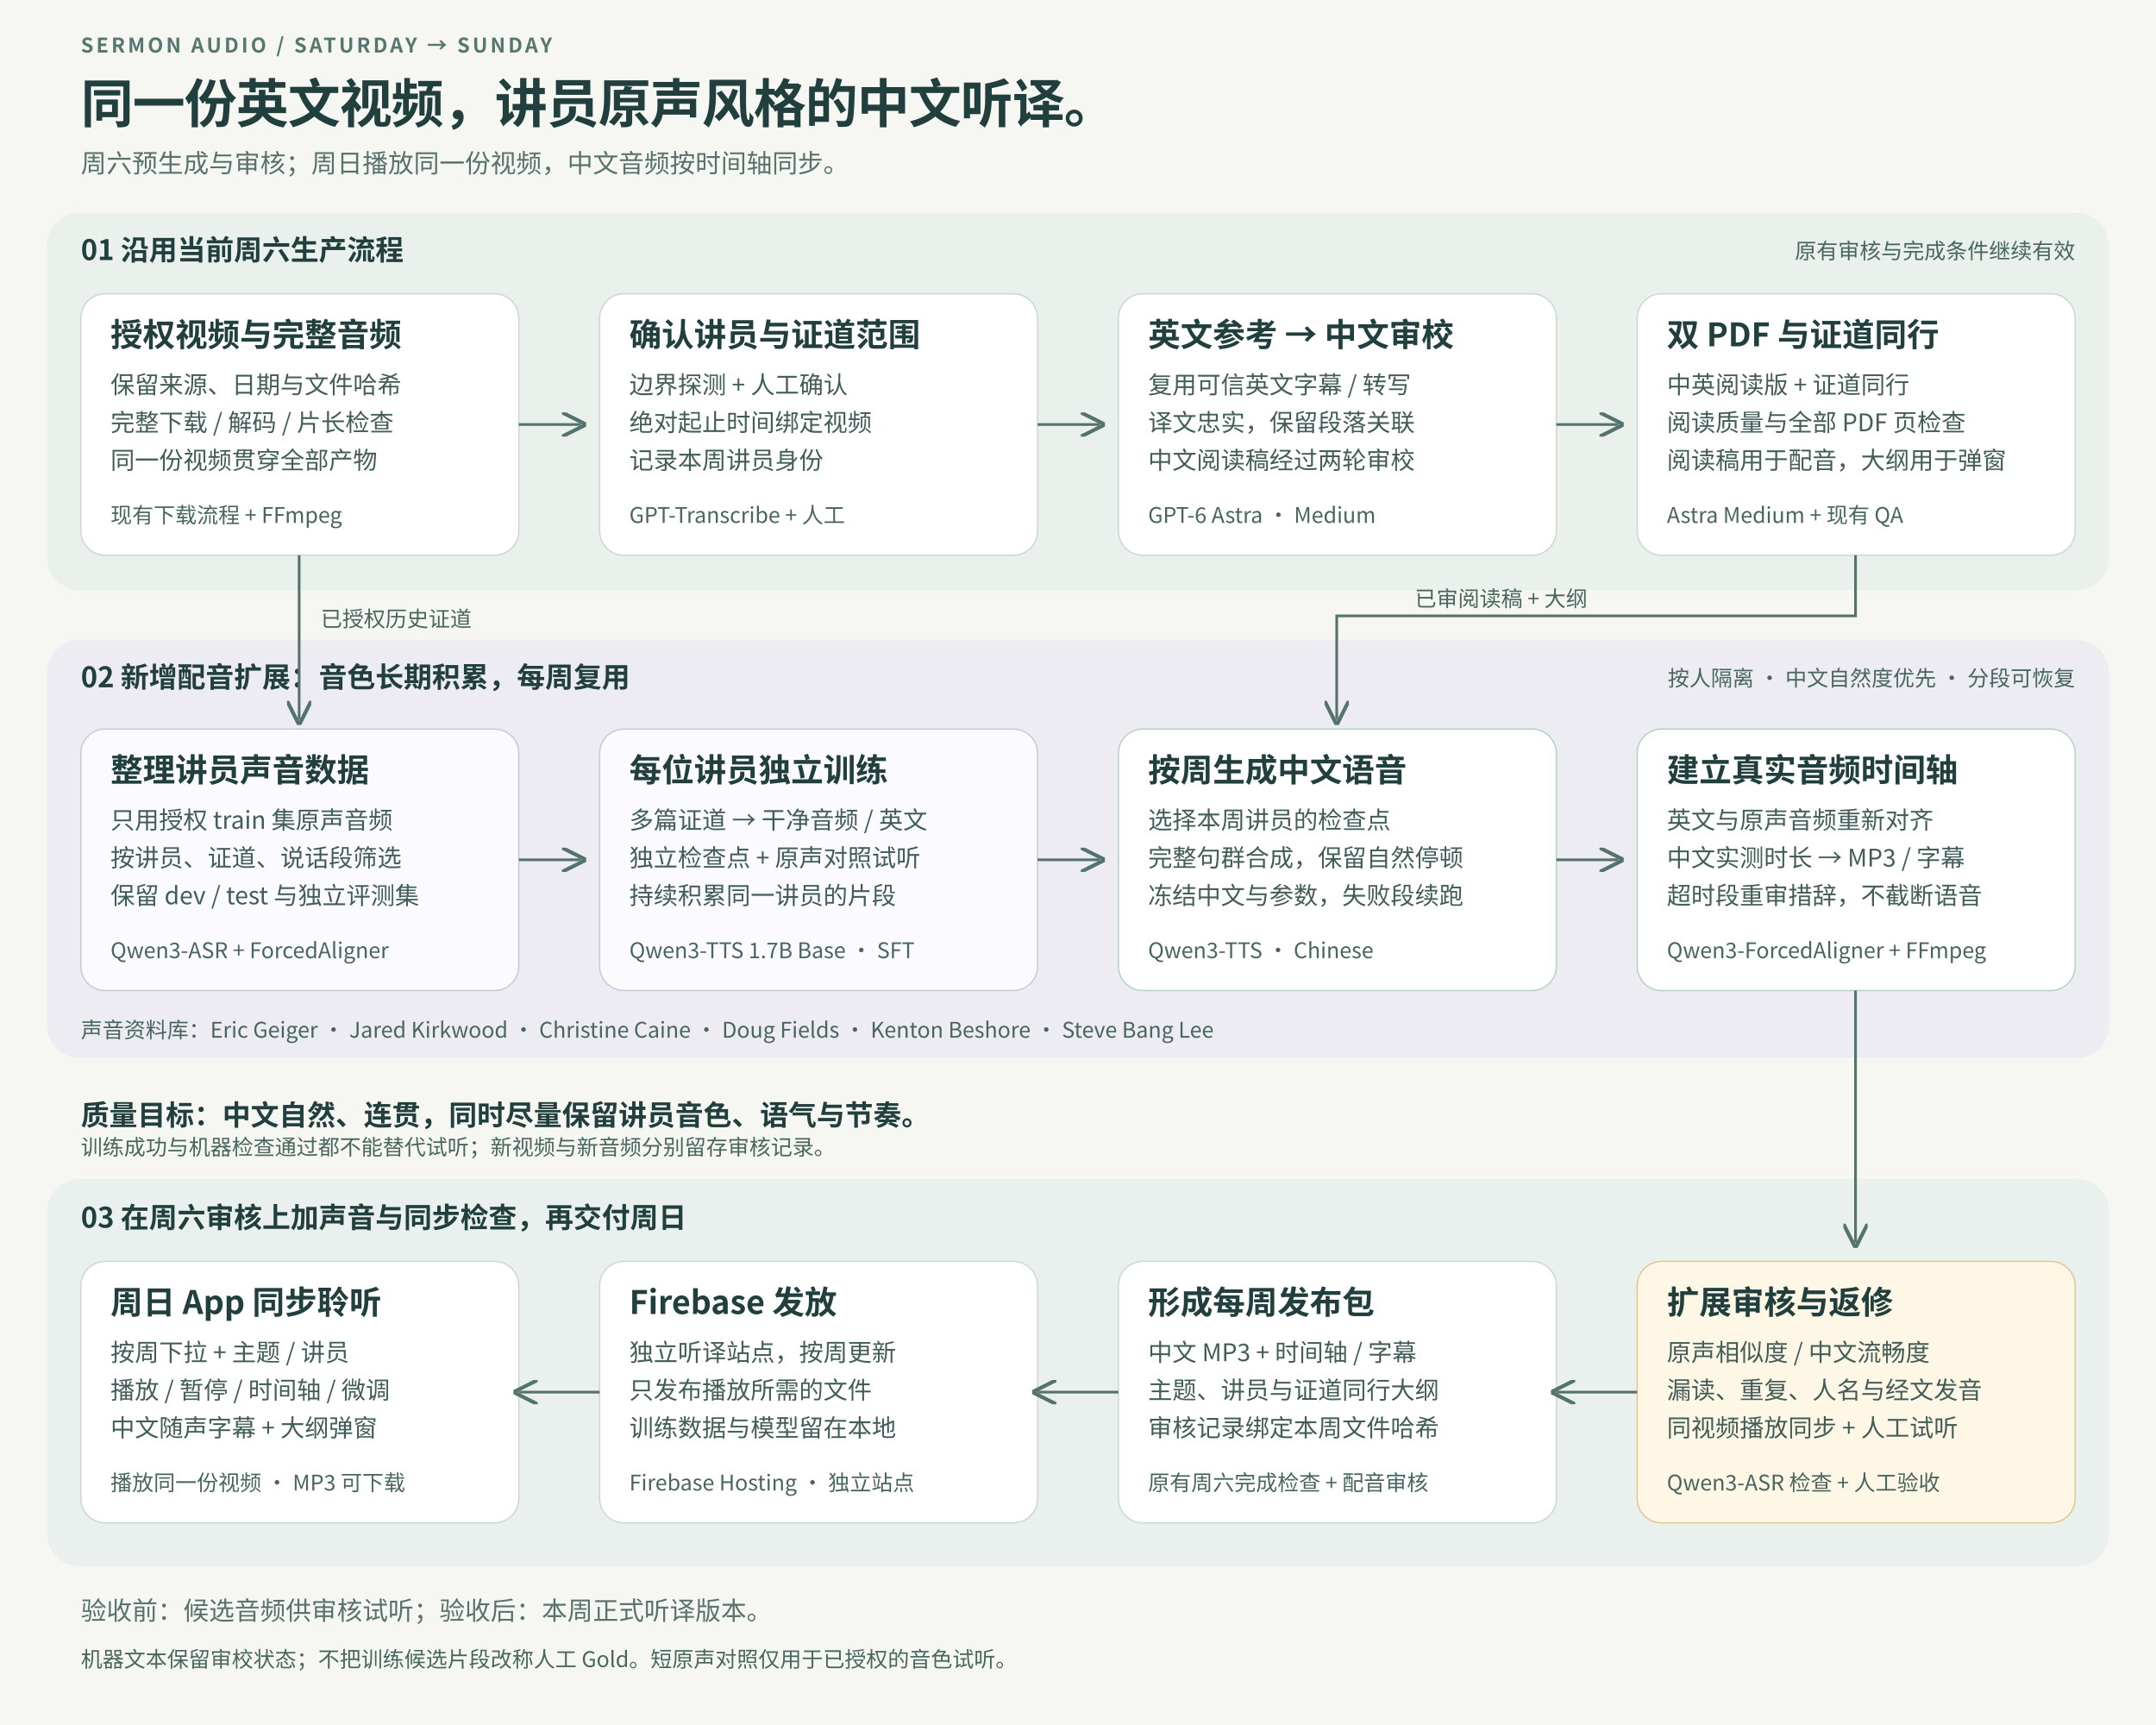
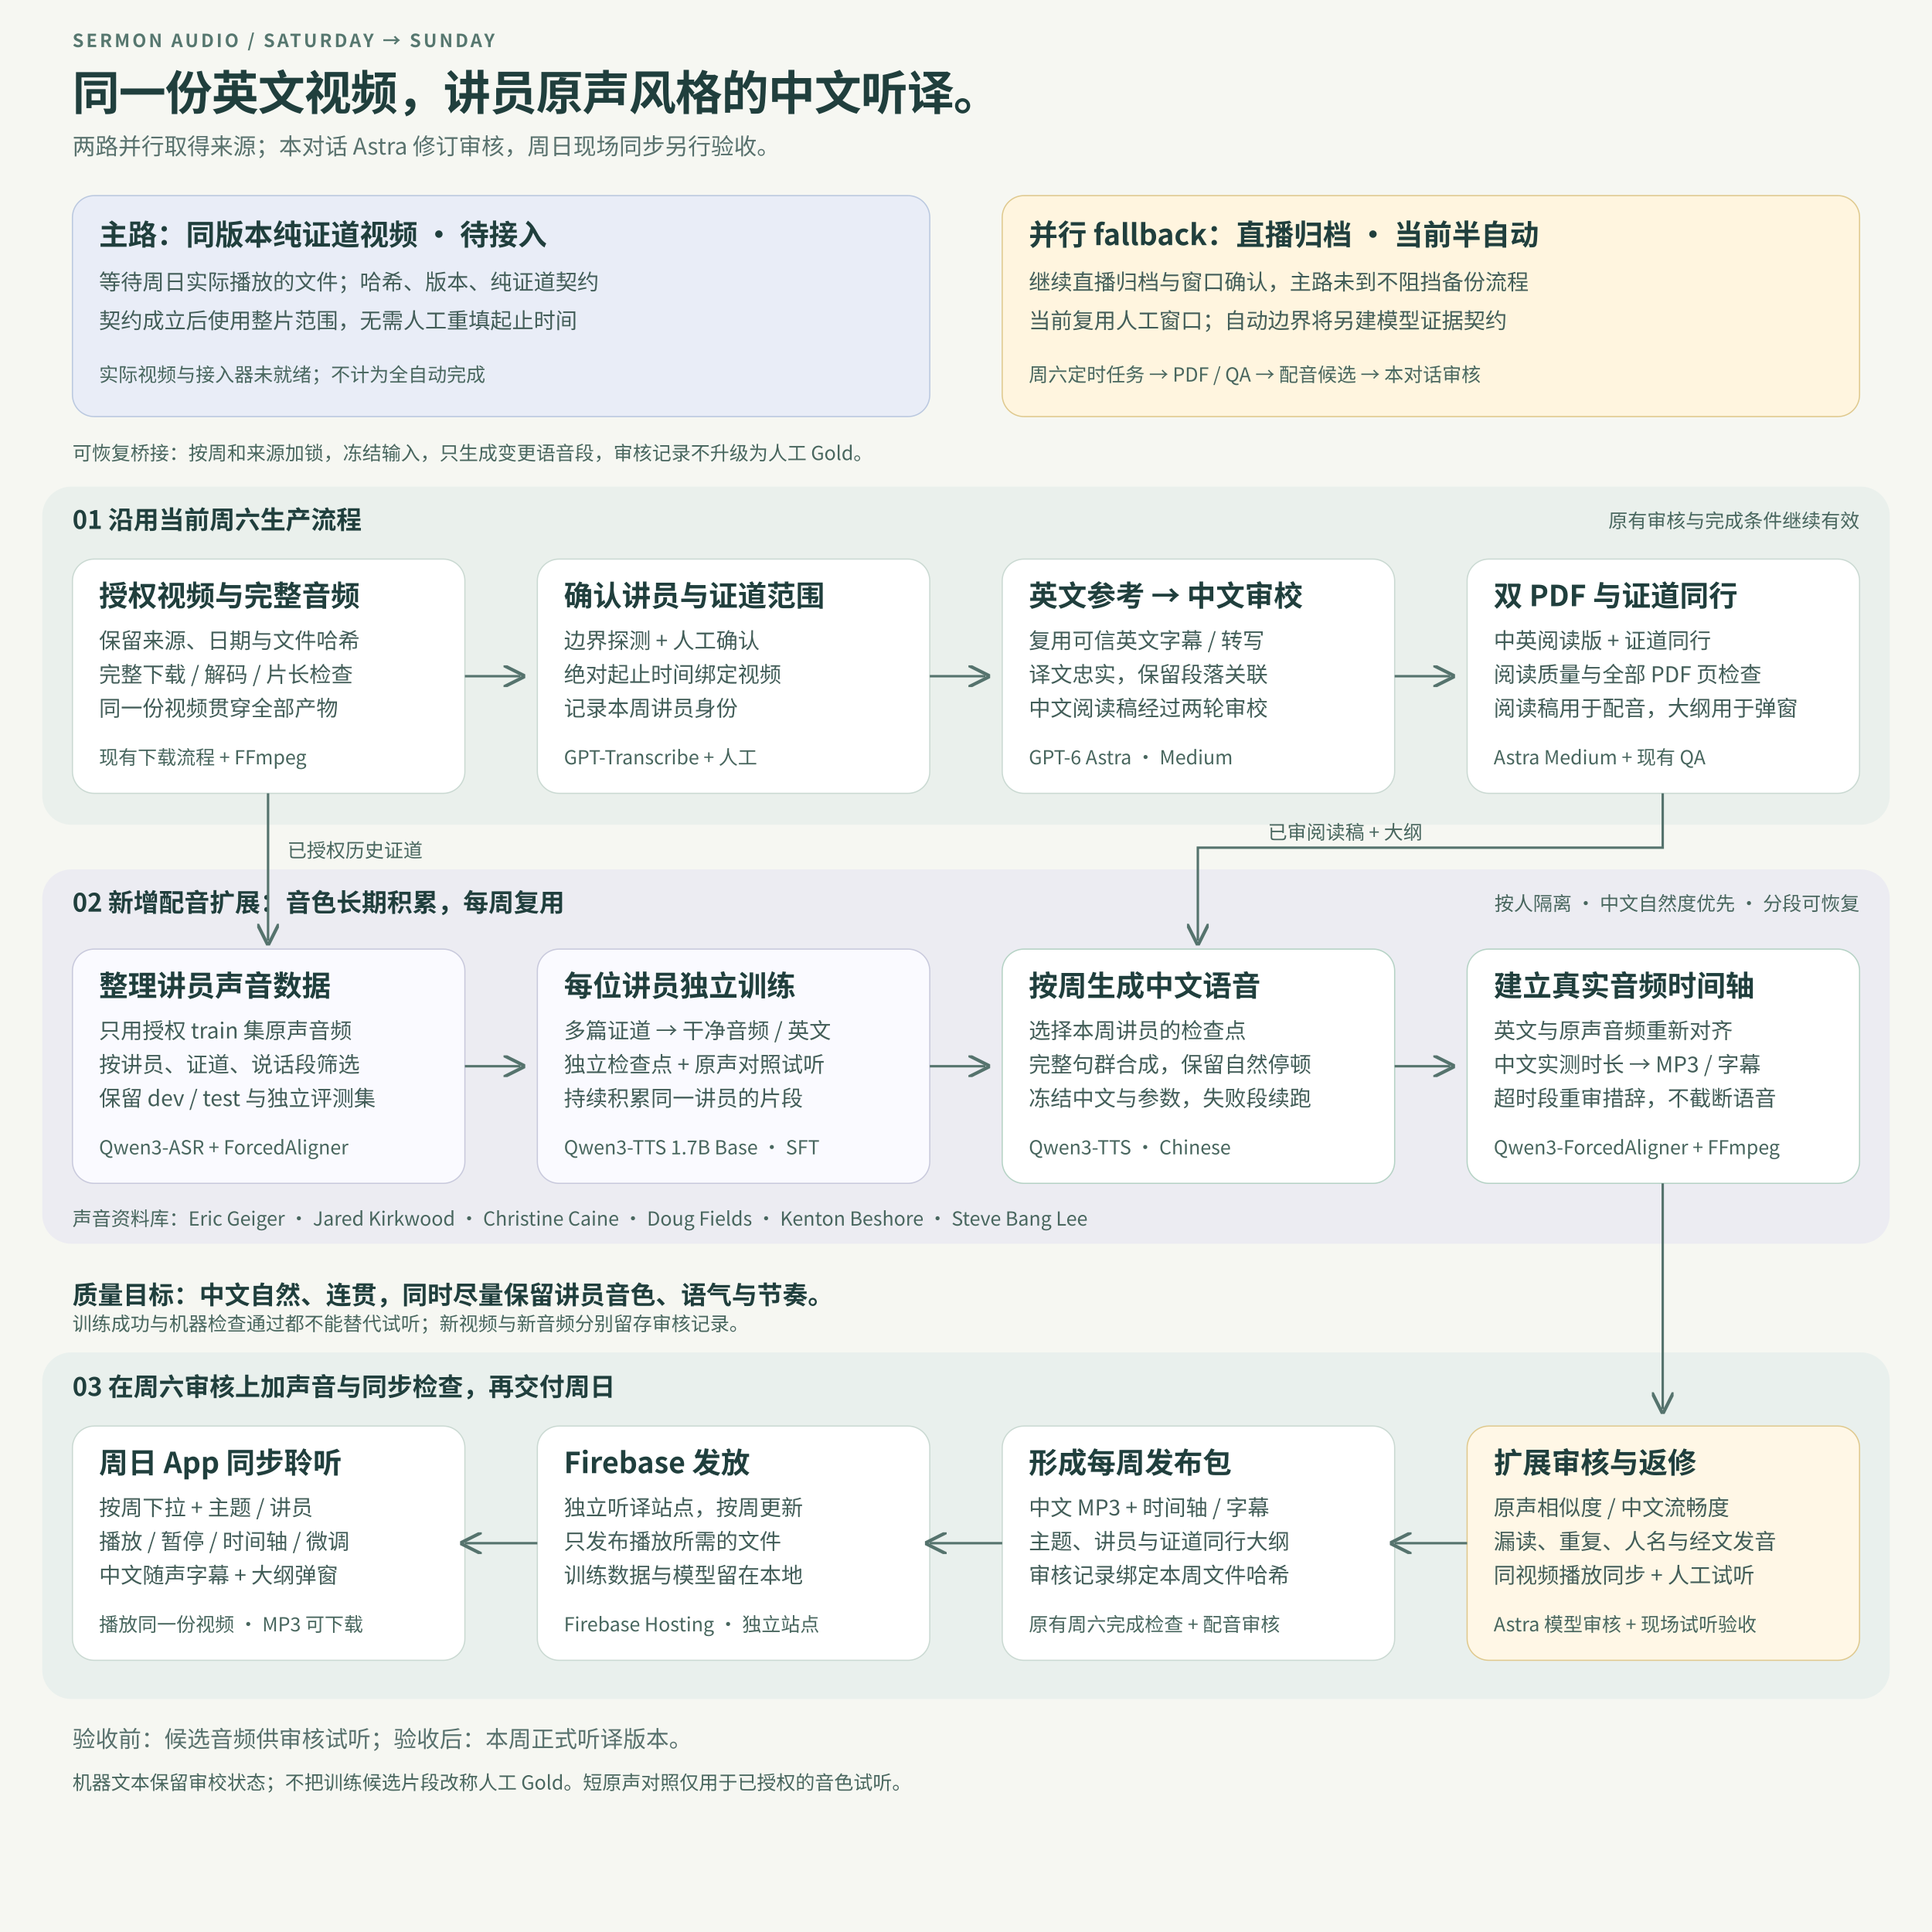
- <svg xmlns="http://www.w3.org/2000/svg" width="1600" height="1280" viewBox="0 0 1600 1280" role="img" aria-labelledby="title desc">
+ <svg xmlns="http://www.w3.org/2000/svg" width="1600" height="1600" viewBox="0 0 1600 1600" role="img" aria-labelledby="title desc">
  <defs>
    <marker id="arrow" markerWidth="9" markerHeight="9" refX="7" refY="4.5" orient="auto">
      <path d="M0 0 L9 4.5 L0 9" fill="none" stroke="#55736d" stroke-width="1.4" />
    </marker>
  </defs>
-   <rect width="1600" height="1280" fill="#f6f7f2" />
+   <rect width="1600" height="1600" fill="#f6f7f2" />
  <style>text{font-family:"PingFang SC","Noto Sans CJK SC","Microsoft YaHei",sans-serif;fill:#203f3d}.eyebrow{font-size:15px;font-weight:700;letter-spacing:2px;fill:#56776f}.title{font-size:39px;font-weight:700;letter-spacing:-.6px}.sub{font-size:19px;fill:#58716d}.lane{font-size:21px;font-weight:650}.node-title{font-size:24px;font-weight:650}.line{font-size:18px;fill:#425d58}.model{font-size:16px;fill:#48665e}.tag{font-size:14px;font-weight:650}.arrow{stroke:#55736d;stroke-width:2;fill:none;marker-end:url(#arrow)}</style>
  <text x="60" y="39" class="eyebrow">SERMON AUDIO / SATURDAY → SUNDAY</text>
  <text x="60" y="91" class="title">同一份英文视频，讲员原声风格的中文听译。</text>
-   <text x="60" y="128" class="sub">周六预生成与审核；周日播放同一份视频，中文音频按时间轴同步。</text>
-   <rect x="35" y="158" width="1530" height="280" rx="24" fill="#eaf0ec" />
-   <rect x="35" y="475" width="1530" height="310" rx="24" fill="#ececf2" />
-   <rect x="35" y="875" width="1530" height="287" rx="24" fill="#e9f0ed" />
-   <text x="60" y="193" class="lane">01  沿用当前周六生产流程</text>
-   <text x="1540" y="192" class="model" text-anchor="end">原有审核与完成条件继续有效</text>
-   <rect x="60" y="218" width="325" height="194" rx="18" fill="#ffffff" stroke="#cad9d2" />
-   <text x="82" y="257" class="node-title">授权视频与完整音频</text>
-   <text x="82" y="292" class="line">保留来源、日期与文件哈希</text>
-   <text x="82" y="320" class="line">完整下载 / 解码 / 片长检查</text>
-   <text x="82" y="348" class="line">同一份视频贯穿全部产物</text>
-   <text x="82" y="388" class="model">现有下载流程 + FFmpeg</text>
-   <rect x="445" y="218" width="325" height="194" rx="18" fill="#ffffff" stroke="#cad9d2" />
-   <text x="467" y="257" class="node-title">确认讲员与证道范围</text>
-   <text x="467" y="292" class="line">边界探测 + 人工确认</text>
-   <text x="467" y="320" class="line">绝对起止时间绑定视频</text>
-   <text x="467" y="348" class="line">记录本周讲员身份</text>
-   <text x="467" y="388" class="model">GPT-Transcribe + 人工</text>
-   <rect x="830" y="218" width="325" height="194" rx="18" fill="#ffffff" stroke="#cad9d2" />
-   <text x="852" y="257" class="node-title">英文参考 → 中文审校</text>
-   <text x="852" y="292" class="line">复用可信英文字幕 / 转写</text>
-   <text x="852" y="320" class="line">译文忠实，保留段落关联</text>
-   <text x="852" y="348" class="line">中文阅读稿经过两轮审校</text>
-   <text x="852" y="388" class="model">GPT-6 Astra · Medium</text>
-   <rect x="1215" y="218" width="325" height="194" rx="18" fill="#ffffff" stroke="#cad9d2" />
-   <text x="1237" y="257" class="node-title">双 PDF 与证道同行</text>
-   <text x="1237" y="292" class="line">中英阅读版 + 证道同行</text>
-   <text x="1237" y="320" class="line">阅读质量与全部 PDF 页检查</text>
-   <text x="1237" y="348" class="line">阅读稿用于配音，大纲用于弹窗</text>
-   <text x="1237" y="388" class="model">Astra Medium + 现有 QA</text>
-   <path d="M 385 315 H 431" class="arrow" />
-   <path d="M 770 315 H 816" class="arrow" />
-   <path d="M 1155 315 H 1201" class="arrow" />
-   <text x="60" y="510" class="lane">02  新增配音扩展：音色长期积累，每周复用</text>
-   <text x="1540" y="509" class="model" text-anchor="end">按人隔离 · 中文自然度优先 · 分段可恢复</text>
-   <rect x="60" y="541" width="325" height="194" rx="18" fill="#fafaff" stroke="#c8c9dc" />
-   <text x="82" y="580" class="node-title">整理讲员声音数据</text>
-   <text x="82" y="615" class="line">只用授权 train 集原声音频</text>
-   <text x="82" y="643" class="line">按讲员、证道、说话段筛选</text>
-   <text x="82" y="671" class="line">保留 dev / test 与独立评测集</text>
-   <text x="82" y="711" class="model">Qwen3-ASR + ForcedAligner</text>
-   <rect x="445" y="541" width="325" height="194" rx="18" fill="#fafaff" stroke="#c8c9dc" />
-   <text x="467" y="580" class="node-title">每位讲员独立训练</text>
-   <text x="467" y="615" class="line">多篇证道 → 干净音频 / 英文</text>
-   <text x="467" y="643" class="line">独立检查点 + 原声对照试听</text>
-   <text x="467" y="671" class="line">持续积累同一讲员的片段</text>
-   <text x="467" y="711" class="model">Qwen3-TTS 1.7B Base · SFT</text>
-   <rect x="830" y="541" width="325" height="194" rx="18" fill="#ffffff" stroke="#b5d2c5" />
-   <text x="852" y="580" class="node-title">按周生成中文语音</text>
-   <text x="852" y="615" class="line">选择本周讲员的检查点</text>
-   <text x="852" y="643" class="line">完整句群合成，保留自然停顿</text>
-   <text x="852" y="671" class="line">冻结中文与参数，失败段续跑</text>
-   <text x="852" y="711" class="model">Qwen3-TTS · Chinese</text>
-   <rect x="1215" y="541" width="325" height="194" rx="18" fill="#ffffff" stroke="#b5d2c5" />
-   <text x="1237" y="580" class="node-title">建立真实音频时间轴</text>
-   <text x="1237" y="615" class="line">英文与原声音频重新对齐</text>
-   <text x="1237" y="643" class="line">中文实测时长 → MP3 / 字幕</text>
-   <text x="1237" y="671" class="line">超时段重审措辞，不截断语音</text>
-   <text x="1237" y="711" class="model">Qwen3-ForcedAligner + FFmpeg</text>
-   <path d="M 385 638 H 431" class="arrow" />
-   <path d="M 770 638 H 816" class="arrow" />
-   <path d="M 1155 638 H 1201" class="arrow" />
-   <path d="M 222 412 V 464 H 222 V 534" class="arrow" />
-   <text x="238" y="465" class="model">已授权历史证道</text>
-   <path d="M 1377 412 V 457 H 992 V 534" class="arrow" />
-   <text x="1050" y="450" class="model">已审阅读稿 + 大纲</text>
-   <text x="60" y="770" class="model">声音资料库：Eric Geiger · Jared Kirkwood · Christine Caine · Doug Fields · Kenton Beshore · Steve Bang Lee</text>
-   <path d="M 1377 735 V 922" class="arrow" />
-   <text x="60" y="835" class="lane">质量目标：中文自然、连贯，同时尽量保留讲员音色、语气与节奏。</text>
-   <text x="60" y="857" class="model">训练成功与机器检查通过都不能替代试听；新视频与新音频分别留存审核记录。</text>
-   <text x="60" y="911" class="lane">03  在周六审核上加声音与同步检查，再交付周日</text>
-   <rect x="1215" y="936" width="325" height="194" rx="18" fill="#fff7e6" stroke="#dfc98e" />
-   <text x="1237" y="975" class="node-title">扩展审核与返修</text>
-   <text x="1237" y="1010" class="line">原声相似度 / 中文流畅度</text>
-   <text x="1237" y="1038" class="line">漏读、重复、人名与经文发音</text>
-   <text x="1237" y="1066" class="line">同视频播放同步 + 人工试听</text>
-   <text x="1237" y="1106" class="model">Qwen3-ASR 检查 + 人工验收</text>
-   <rect x="830" y="936" width="325" height="194" rx="18" fill="#ffffff" stroke="#cad9d2" />
-   <text x="852" y="975" class="node-title">形成每周发布包</text>
-   <text x="852" y="1010" class="line">中文 MP3 + 时间轴 / 字幕</text>
-   <text x="852" y="1038" class="line">主题、讲员与证道同行大纲</text>
-   <text x="852" y="1066" class="line">审核记录绑定本周文件哈希</text>
-   <text x="852" y="1106" class="model">原有周六完成检查 + 配音审核</text>
-   <rect x="445" y="936" width="325" height="194" rx="18" fill="#ffffff" stroke="#cad9d2" />
-   <text x="467" y="975" class="node-title">Firebase 发放</text>
-   <text x="467" y="1010" class="line">独立听译站点，按周更新</text>
-   <text x="467" y="1038" class="line">只发布播放所需的文件</text>
-   <text x="467" y="1066" class="line">训练数据与模型留在本地</text>
-   <text x="467" y="1106" class="model">Firebase Hosting · 独立站点</text>
-   <rect x="60" y="936" width="325" height="194" rx="18" fill="#ffffff" stroke="#cad9d2" />
-   <text x="82" y="975" class="node-title">周日 App 同步聆听</text>
-   <text x="82" y="1010" class="line">按周下拉 + 主题 / 讲员</text>
-   <text x="82" y="1038" class="line">播放 / 暂停 / 时间轴 / 微调</text>
-   <text x="82" y="1066" class="line">中文随声字幕 + 大纲弹窗</text>
-   <text x="82" y="1106" class="model">播放同一份视频 · MP3 可下载</text>
-   <path d="M 445 1033 H 385" class="arrow" />
-   <path d="M 830 1033 H 770" class="arrow" />
-   <path d="M 1215 1033 H 1155" class="arrow" />
-   <text x="60" y="1202" class="sub">验收前：候选音频供审核试听；验收后：本周正式听译版本。</text>
-   <text x="60" y="1237" class="model">机器文本保留审校状态；不把训练候选片段改称人工 Gold。短原声对照仅用于已授权的音色试听。</text>
+   <text x="60" y="128" class="sub">两路并行取得来源；本对话 Astra 修订审核，周日现场同步另行验收。</text>
+   <rect x="60" y="162" width="710" height="183" rx="18" fill="#e9edf7" stroke="#bac8df" />
+   <text x="82" y="203" class="node-title">主路：同版本纯证道视频 · 待接入</text>
+   <text x="82" y="240" class="line">等待周日实际播放的文件；哈希、版本、纯证道契约</text>
+   <text x="82" y="272" class="line">契约成立后使用整片范围，无需人工重填起止时间</text>
+   <text x="82" y="316" class="model">实际视频与接入器未就绪；不计为全自动完成</text>
+   <rect x="830" y="162" width="710" height="183" rx="18" fill="#fff5df" stroke="#dfc98e" />
+   <text x="852" y="203" class="node-title">并行 fallback：直播归档 · 当前半自动</text>
+   <text x="852" y="240" class="line">继续直播归档与窗口确认，主路未到不阻挡备份流程</text>
+   <text x="852" y="272" class="line">当前复用人工窗口；自动边界将另建模型证据契约</text>
+   <text x="852" y="316" class="model">周六定时任务 → PDF / QA → 配音候选 → 本对话审核</text>
+   <text x="60" y="381" class="model">可恢复桥接：按周和来源加锁，冻结输入，只生成变更语音段，审核记录不升级为人工 Gold。</text>
+   <g transform="translate(0 245)">
+     <rect x="35" y="158" width="1530" height="280" rx="24" fill="#eaf0ec" />
+     <rect x="35" y="475" width="1530" height="310" rx="24" fill="#ececf2" />
+     <rect x="35" y="875" width="1530" height="287" rx="24" fill="#e9f0ed" />
+     <text x="60" y="193" class="lane">01  沿用当前周六生产流程</text>
+     <text x="1540" y="192" class="model" text-anchor="end">原有审核与完成条件继续有效</text>
+     <rect x="60" y="218" width="325" height="194" rx="18" fill="#ffffff" stroke="#cad9d2" />
+     <text x="82" y="257" class="node-title">授权视频与完整音频</text>
+     <text x="82" y="292" class="line">保留来源、日期与文件哈希</text>
+     <text x="82" y="320" class="line">完整下载 / 解码 / 片长检查</text>
+     <text x="82" y="348" class="line">同一份视频贯穿全部产物</text>
+     <text x="82" y="388" class="model">现有下载流程 + FFmpeg</text>
+     <rect x="445" y="218" width="325" height="194" rx="18" fill="#ffffff" stroke="#cad9d2" />
+     <text x="467" y="257" class="node-title">确认讲员与证道范围</text>
+     <text x="467" y="292" class="line">边界探测 + 人工确认</text>
+     <text x="467" y="320" class="line">绝对起止时间绑定视频</text>
+     <text x="467" y="348" class="line">记录本周讲员身份</text>
+     <text x="467" y="388" class="model">GPT-Transcribe + 人工</text>
+     <rect x="830" y="218" width="325" height="194" rx="18" fill="#ffffff" stroke="#cad9d2" />
+     <text x="852" y="257" class="node-title">英文参考 → 中文审校</text>
+     <text x="852" y="292" class="line">复用可信英文字幕 / 转写</text>
+     <text x="852" y="320" class="line">译文忠实，保留段落关联</text>
+     <text x="852" y="348" class="line">中文阅读稿经过两轮审校</text>
+     <text x="852" y="388" class="model">GPT-6 Astra · Medium</text>
+     <rect x="1215" y="218" width="325" height="194" rx="18" fill="#ffffff" stroke="#cad9d2" />
+     <text x="1237" y="257" class="node-title">双 PDF 与证道同行</text>
+     <text x="1237" y="292" class="line">中英阅读版 + 证道同行</text>
+     <text x="1237" y="320" class="line">阅读质量与全部 PDF 页检查</text>
+     <text x="1237" y="348" class="line">阅读稿用于配音，大纲用于弹窗</text>
+     <text x="1237" y="388" class="model">Astra Medium + 现有 QA</text>
+     <path d="M 385 315 H 431" class="arrow" />
+     <path d="M 770 315 H 816" class="arrow" />
+     <path d="M 1155 315 H 1201" class="arrow" />
+     <text x="60" y="510" class="lane">02  新增配音扩展：音色长期积累，每周复用</text>
+     <text x="1540" y="509" class="model" text-anchor="end">按人隔离 · 中文自然度优先 · 分段可恢复</text>
+     <rect x="60" y="541" width="325" height="194" rx="18" fill="#fafaff" stroke="#c8c9dc" />
+     <text x="82" y="580" class="node-title">整理讲员声音数据</text>
+     <text x="82" y="615" class="line">只用授权 train 集原声音频</text>
+     <text x="82" y="643" class="line">按讲员、证道、说话段筛选</text>
+     <text x="82" y="671" class="line">保留 dev / test 与独立评测集</text>
+     <text x="82" y="711" class="model">Qwen3-ASR + ForcedAligner</text>
+     <rect x="445" y="541" width="325" height="194" rx="18" fill="#fafaff" stroke="#c8c9dc" />
+     <text x="467" y="580" class="node-title">每位讲员独立训练</text>
+     <text x="467" y="615" class="line">多篇证道 → 干净音频 / 英文</text>
+     <text x="467" y="643" class="line">独立检查点 + 原声对照试听</text>
+     <text x="467" y="671" class="line">持续积累同一讲员的片段</text>
+     <text x="467" y="711" class="model">Qwen3-TTS 1.7B Base · SFT</text>
+     <rect x="830" y="541" width="325" height="194" rx="18" fill="#ffffff" stroke="#b5d2c5" />
+     <text x="852" y="580" class="node-title">按周生成中文语音</text>
+     <text x="852" y="615" class="line">选择本周讲员的检查点</text>
+     <text x="852" y="643" class="line">完整句群合成，保留自然停顿</text>
+     <text x="852" y="671" class="line">冻结中文与参数，失败段续跑</text>
+     <text x="852" y="711" class="model">Qwen3-TTS · Chinese</text>
+     <rect x="1215" y="541" width="325" height="194" rx="18" fill="#ffffff" stroke="#b5d2c5" />
+     <text x="1237" y="580" class="node-title">建立真实音频时间轴</text>
+     <text x="1237" y="615" class="line">英文与原声音频重新对齐</text>
+     <text x="1237" y="643" class="line">中文实测时长 → MP3 / 字幕</text>
+     <text x="1237" y="671" class="line">超时段重审措辞，不截断语音</text>
+     <text x="1237" y="711" class="model">Qwen3-ForcedAligner + FFmpeg</text>
+     <path d="M 385 638 H 431" class="arrow" />
+     <path d="M 770 638 H 816" class="arrow" />
+     <path d="M 1155 638 H 1201" class="arrow" />
+     <path d="M 222 412 V 464 H 222 V 534" class="arrow" />
+     <text x="238" y="465" class="model">已授权历史证道</text>
+     <path d="M 1377 412 V 457 H 992 V 534" class="arrow" />
+     <text x="1050" y="450" class="model">已审阅读稿 + 大纲</text>
+     <text x="60" y="770" class="model">声音资料库：Eric Geiger · Jared Kirkwood · Christine Caine · Doug Fields · Kenton Beshore · Steve Bang Lee</text>
+     <path d="M 1377 735 V 922" class="arrow" />
+     <text x="60" y="835" class="lane">质量目标：中文自然、连贯，同时尽量保留讲员音色、语气与节奏。</text>
+     <text x="60" y="857" class="model">训练成功与机器检查通过都不能替代试听；新视频与新音频分别留存审核记录。</text>
+     <text x="60" y="911" class="lane">03  在周六审核上加声音与同步检查，再交付周日</text>
+     <rect x="1215" y="936" width="325" height="194" rx="18" fill="#fff7e6" stroke="#dfc98e" />
+     <text x="1237" y="975" class="node-title">扩展审核与返修</text>
+     <text x="1237" y="1010" class="line">原声相似度 / 中文流畅度</text>
+     <text x="1237" y="1038" class="line">漏读、重复、人名与经文发音</text>
+     <text x="1237" y="1066" class="line">同视频播放同步 + 人工试听</text>
+     <text x="1237" y="1106" class="model">Astra 模型审核 + 现场试听验收</text>
+     <rect x="830" y="936" width="325" height="194" rx="18" fill="#ffffff" stroke="#cad9d2" />
+     <text x="852" y="975" class="node-title">形成每周发布包</text>
+     <text x="852" y="1010" class="line">中文 MP3 + 时间轴 / 字幕</text>
+     <text x="852" y="1038" class="line">主题、讲员与证道同行大纲</text>
+     <text x="852" y="1066" class="line">审核记录绑定本周文件哈希</text>
+     <text x="852" y="1106" class="model">原有周六完成检查 + 配音审核</text>
+     <rect x="445" y="936" width="325" height="194" rx="18" fill="#ffffff" stroke="#cad9d2" />
+     <text x="467" y="975" class="node-title">Firebase 发放</text>
+     <text x="467" y="1010" class="line">独立听译站点，按周更新</text>
+     <text x="467" y="1038" class="line">只发布播放所需的文件</text>
+     <text x="467" y="1066" class="line">训练数据与模型留在本地</text>
+     <text x="467" y="1106" class="model">Firebase Hosting · 独立站点</text>
+     <rect x="60" y="936" width="325" height="194" rx="18" fill="#ffffff" stroke="#cad9d2" />
+     <text x="82" y="975" class="node-title">周日 App 同步聆听</text>
+     <text x="82" y="1010" class="line">按周下拉 + 主题 / 讲员</text>
+     <text x="82" y="1038" class="line">播放 / 暂停 / 时间轴 / 微调</text>
+     <text x="82" y="1066" class="line">中文随声字幕 + 大纲弹窗</text>
+     <text x="82" y="1106" class="model">播放同一份视频 · MP3 可下载</text>
+     <path d="M 445 1033 H 385" class="arrow" />
+     <path d="M 830 1033 H 770" class="arrow" />
+     <path d="M 1215 1033 H 1155" class="arrow" />
+     <text x="60" y="1202" class="sub">验收前：候选音频供审核试听；验收后：本周正式听译版本。</text>
+     <text x="60" y="1237" class="model">机器文本保留审校状态；不把训练候选片段改称人工 Gold。短原声对照仅用于已授权的音色试听。</text>
+   </g>
</svg>
